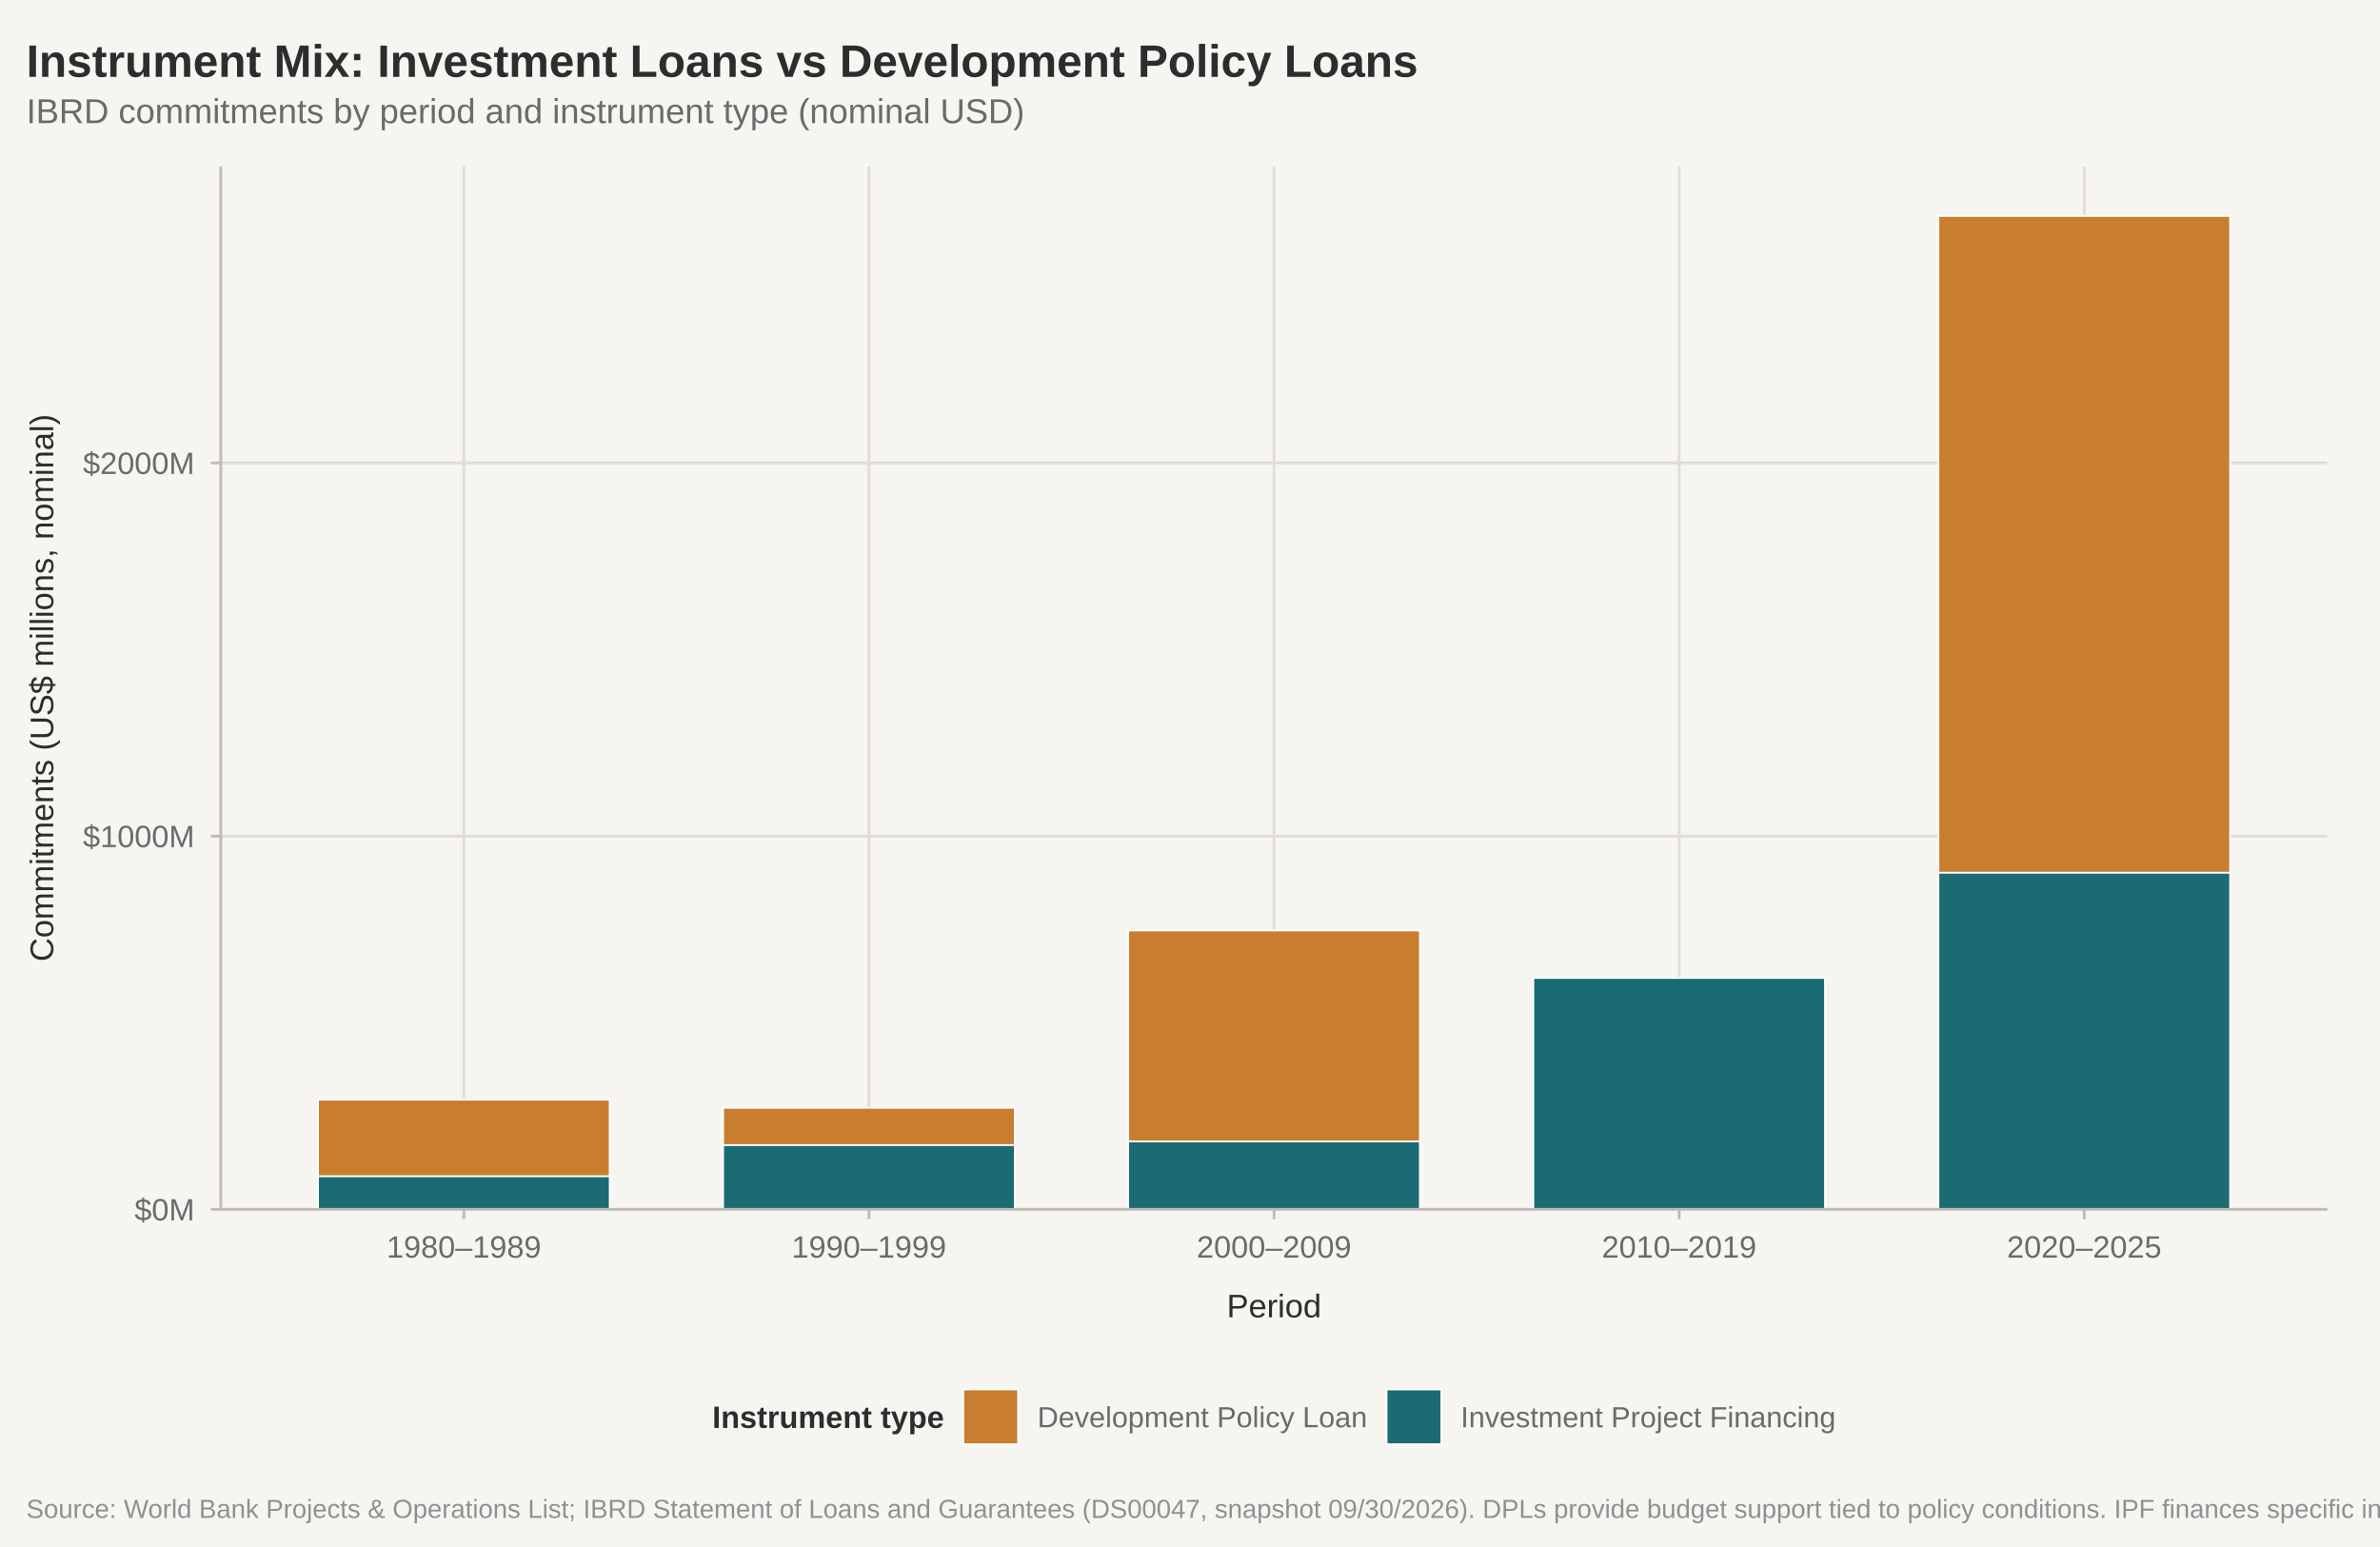
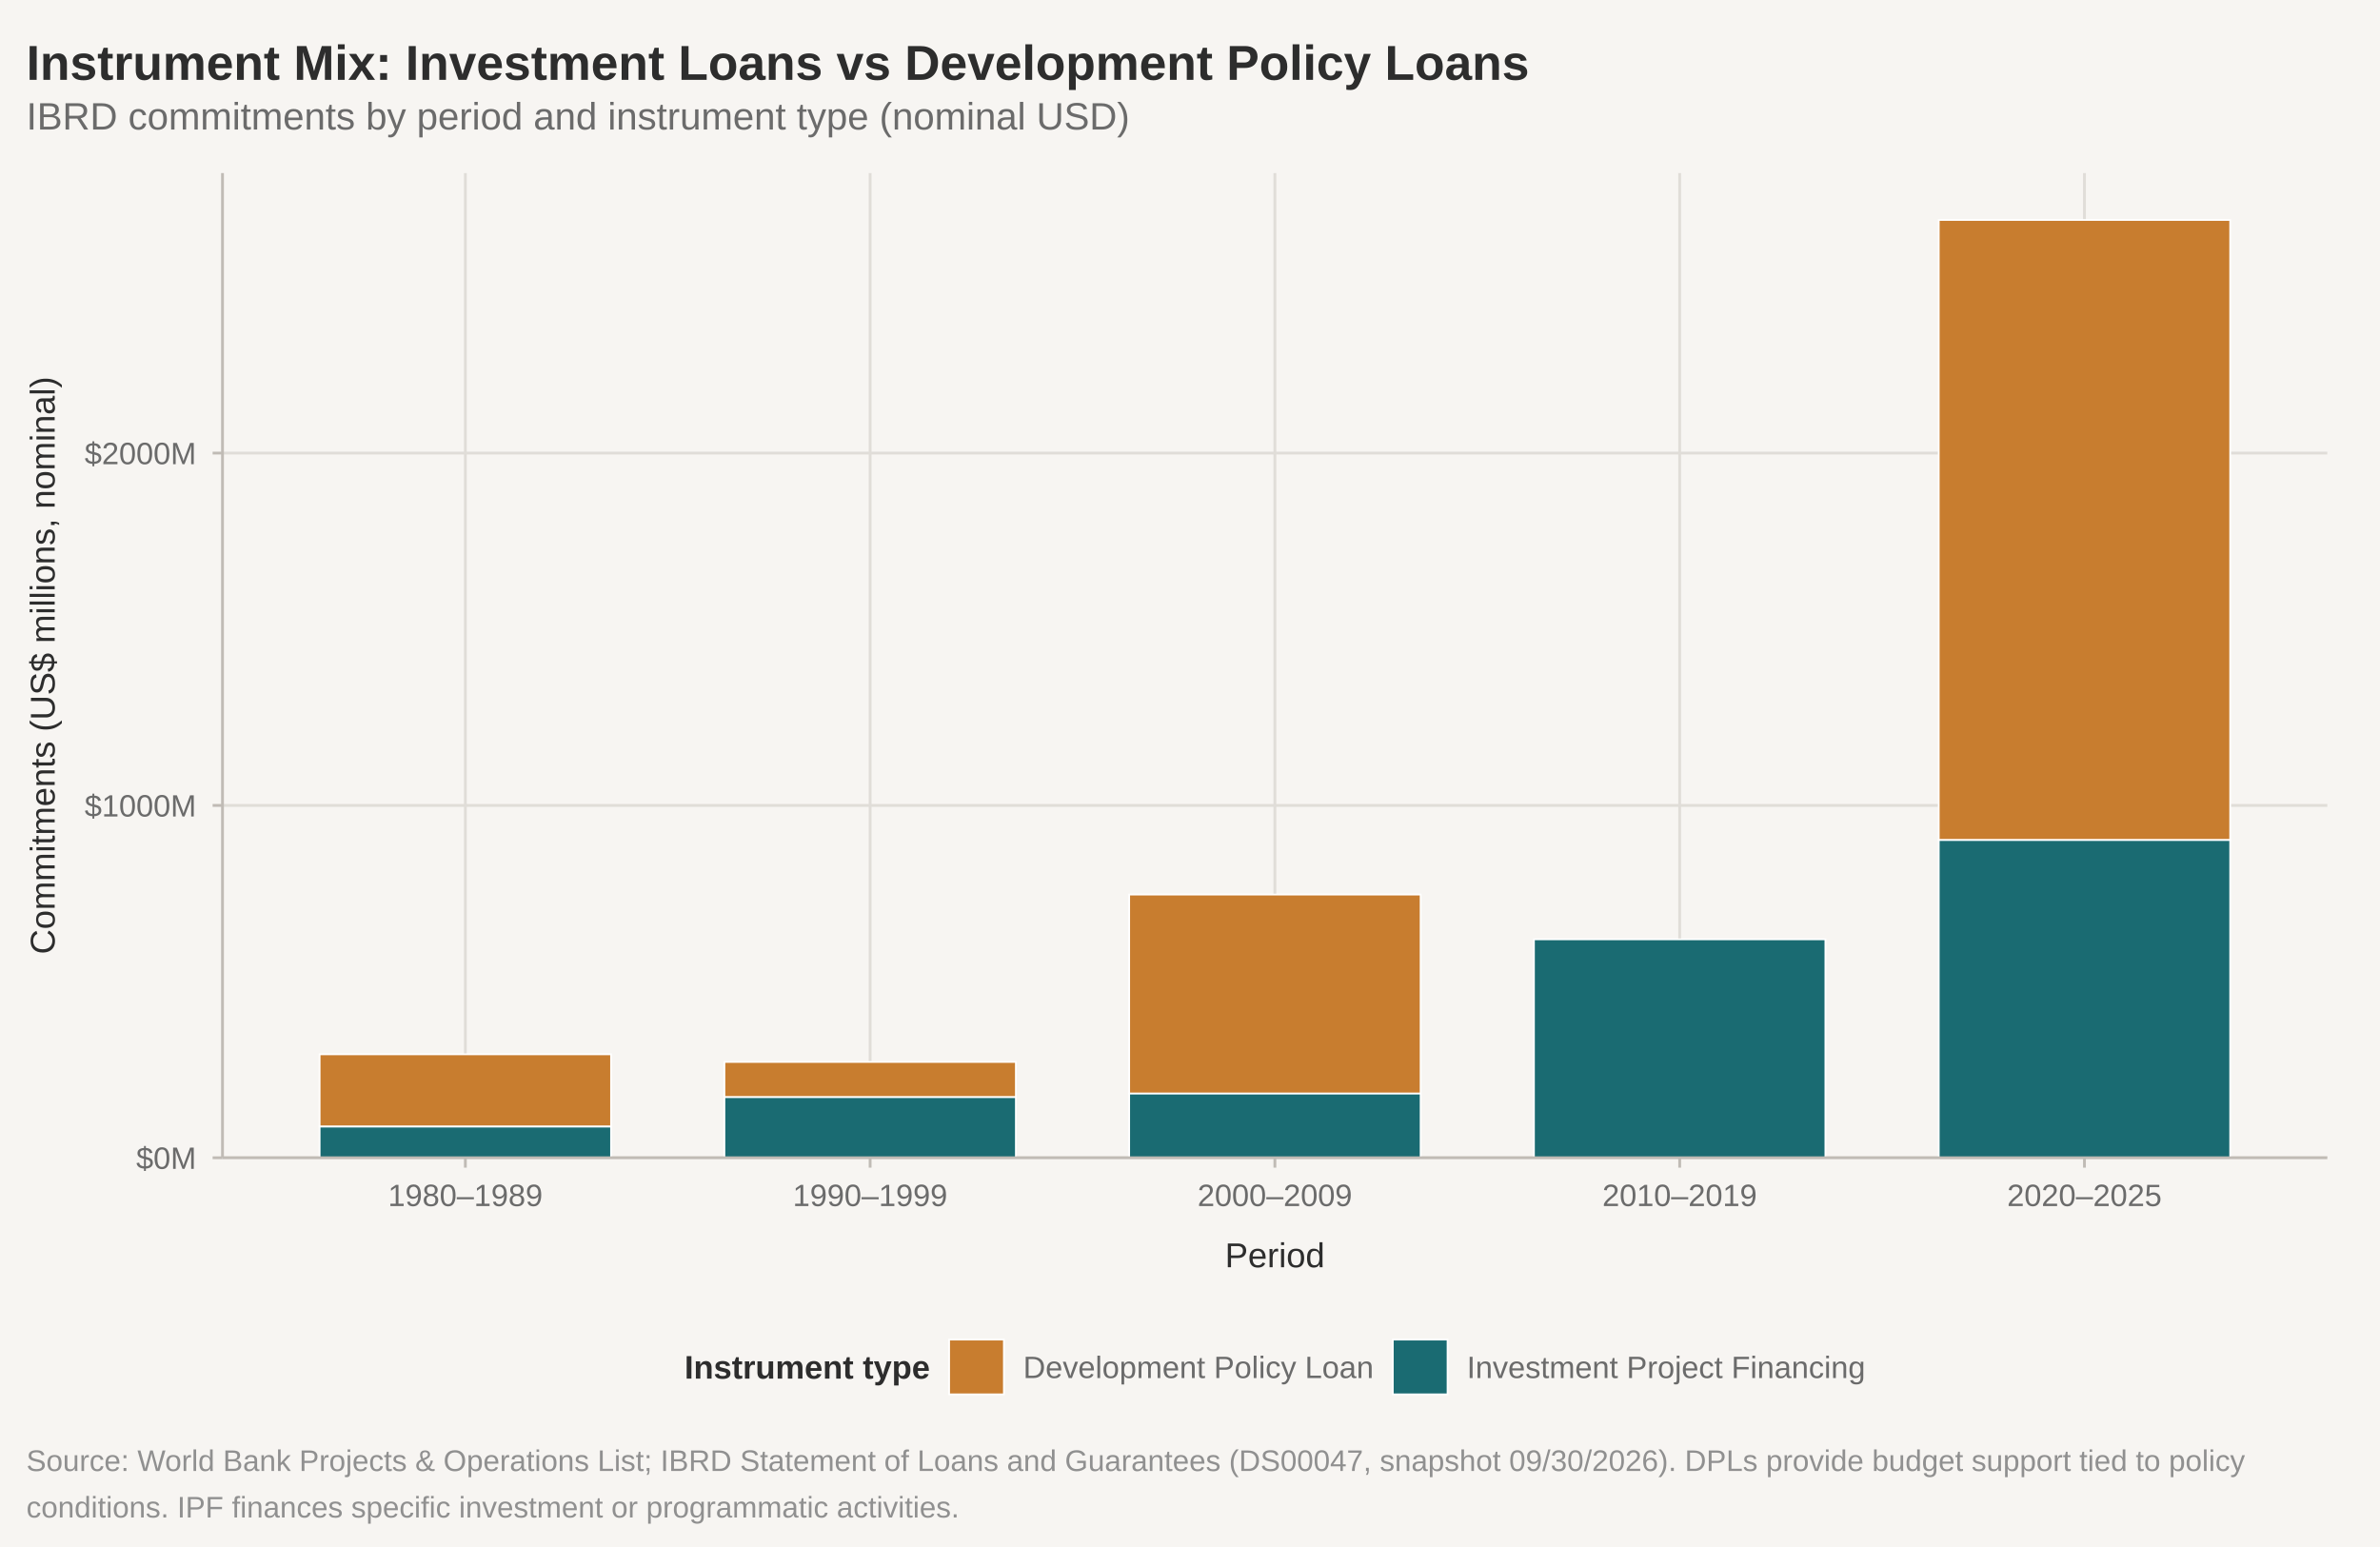
<svg xmlns="http://www.w3.org/2000/svg" class="svglite" width="720.00pt" height="468.00pt" viewBox="0 0 720.00 468.00">
  <defs>
    <style type="text/css">
    .svglite line, .svglite polyline, .svglite polygon, .svglite path, .svglite rect, .svglite circle {
      fill: none;
      stroke: #000000;
      stroke-linecap: round;
      stroke-linejoin: round;
      stroke-miterlimit: 10.00;
    }
    .svglite text {
      white-space: pre;
    }
  </style>
  </defs>
  <rect width="100%" height="100%" style="stroke: none; fill: #F7F5F2;" />
  <defs>
    <clipPath id="cpMC4wMHw3MjAuMDB8MC4wMHw0NjguMDA=">
      <rect x="0.00" y="0.00" width="720.00" height="468.00" />
    </clipPath>
  </defs>
  <g clip-path="url(#cpMC4wMHw3MjAuMDB8MC4wMHw0NjguMDA=)">
    <rect x="0" y="-0" width="720.00" height="468.00" style="stroke-width: 1.07; stroke: none; fill: #F7F5F2;" />
  </g>
  <defs>
-     <clipPath id="cpNjYuODB8NzA0LjA2fDUwLjMwfDM2NS44NQ==">
-       <rect x="66.80" y="50.30" width="637.26" height="315.55" />
+     <clipPath id="cpNjcuMzF8NzA0LjA2fDUyLjM1fDM1MC4yNQ==">
+       <rect x="67.31" y="52.35" width="636.75" height="297.90" />
    </clipPath>
  </defs>
-   <g clip-path="url(#cpNjYuODB8NzA0LjA2fDUwLjMwfDM2NS44NQ==)">
-     <rect x="66.80" y="50.30" width="637.26" height="315.55" style="stroke-width: 1.07; stroke: none; fill: #F7F5F2;" />
-     <polyline points="66.80,365.85 704.06,365.85 " style="stroke-width: 0.85; stroke: #E0DDD8; stroke-linecap: butt;" />
-     <polyline points="66.80,252.95 704.06,252.95 " style="stroke-width: 0.85; stroke: #E0DDD8; stroke-linecap: butt;" />
-     <polyline points="66.80,140.04 704.06,140.04 " style="stroke-width: 0.85; stroke: #E0DDD8; stroke-linecap: butt;" />
-     <polyline points="140.33,365.85 140.33,50.30 " style="stroke-width: 0.85; stroke: #E0DDD8; stroke-linecap: butt;" />
-     <polyline points="262.88,365.85 262.88,50.30 " style="stroke-width: 0.85; stroke: #E0DDD8; stroke-linecap: butt;" />
-     <polyline points="385.43,365.85 385.43,50.30 " style="stroke-width: 0.85; stroke: #E0DDD8; stroke-linecap: butt;" />
-     <polyline points="507.98,365.85 507.98,50.30 " style="stroke-width: 0.85; stroke: #E0DDD8; stroke-linecap: butt;" />
-     <polyline points="630.53,365.85 630.53,50.30 " style="stroke-width: 0.85; stroke: #E0DDD8; stroke-linecap: butt;" />
-     <rect x="96.21" y="332.69" width="88.24" height="23.17" style="stroke-width: 0.53; stroke: #FFFFFF; stroke-linecap: butt; stroke-linejoin: miter; fill: #C87D2F;" />
-     <rect x="96.21" y="355.86" width="88.24" height="9.99" style="stroke-width: 0.53; stroke: #FFFFFF; stroke-linecap: butt; stroke-linejoin: miter; fill: #1A6B72;" />
-     <rect x="218.76" y="335.14" width="88.24" height="11.29" style="stroke-width: 0.53; stroke: #FFFFFF; stroke-linecap: butt; stroke-linejoin: miter; fill: #C87D2F;" />
-     <rect x="218.76" y="346.43" width="88.24" height="19.42" style="stroke-width: 0.53; stroke: #FFFFFF; stroke-linecap: butt; stroke-linejoin: miter; fill: #1A6B72;" />
-     <rect x="341.31" y="281.50" width="88.24" height="63.79" style="stroke-width: 0.53; stroke: #FFFFFF; stroke-linecap: butt; stroke-linejoin: miter; fill: #C87D2F;" />
-     <rect x="341.31" y="345.29" width="88.24" height="20.56" style="stroke-width: 0.53; stroke: #FFFFFF; stroke-linecap: butt; stroke-linejoin: miter; fill: #1A6B72;" />
-     <rect x="463.86" y="295.85" width="88.24" height="70.00" style="stroke-width: 0.53; stroke: #FFFFFF; stroke-linecap: butt; stroke-linejoin: miter; fill: #1A6B72;" />
-     <rect x="586.41" y="65.33" width="88.24" height="198.71" style="stroke-width: 0.53; stroke: #FFFFFF; stroke-linecap: butt; stroke-linejoin: miter; fill: #C87D2F;" />
-     <rect x="586.41" y="264.04" width="88.24" height="101.81" style="stroke-width: 0.53; stroke: #FFFFFF; stroke-linecap: butt; stroke-linejoin: miter; fill: #1A6B72;" />
+   <g clip-path="url(#cpNjcuMzF8NzA0LjA2fDUyLjM1fDM1MC4yNQ==)">
+     <rect x="67.31" y="52.35" width="636.75" height="297.90" style="stroke-width: 1.07; stroke: none; fill: #F7F5F2;" />
+     <polyline points="67.31,350.25 704.06,350.25 " style="stroke-width: 0.85; stroke: #E0DDD8; stroke-linecap: butt;" />
+     <polyline points="67.31,243.66 704.06,243.66 " style="stroke-width: 0.85; stroke: #E0DDD8; stroke-linecap: butt;" />
+     <polyline points="67.31,137.07 704.06,137.07 " style="stroke-width: 0.85; stroke: #E0DDD8; stroke-linecap: butt;" />
+     <polyline points="140.78,350.25 140.78,52.35 " style="stroke-width: 0.85; stroke: #E0DDD8; stroke-linecap: butt;" />
+     <polyline points="263.23,350.25 263.23,52.35 " style="stroke-width: 0.85; stroke: #E0DDD8; stroke-linecap: butt;" />
+     <polyline points="385.68,350.25 385.68,52.35 " style="stroke-width: 0.85; stroke: #E0DDD8; stroke-linecap: butt;" />
+     <polyline points="508.14,350.25 508.14,52.35 " style="stroke-width: 0.85; stroke: #E0DDD8; stroke-linecap: butt;" />
+     <polyline points="630.59,350.25 630.59,52.35 " style="stroke-width: 0.85; stroke: #E0DDD8; stroke-linecap: butt;" />
+     <rect x="96.69" y="318.95" width="88.17" height="21.87" style="stroke-width: 0.53; stroke: #FFFFFF; stroke-linecap: butt; stroke-linejoin: miter; fill: #C87D2F;" />
+     <rect x="96.69" y="340.82" width="88.17" height="9.43" style="stroke-width: 0.53; stroke: #FFFFFF; stroke-linecap: butt; stroke-linejoin: miter; fill: #1A6B72;" />
+     <rect x="219.15" y="321.26" width="88.17" height="10.66" style="stroke-width: 0.53; stroke: #FFFFFF; stroke-linecap: butt; stroke-linejoin: miter; fill: #C87D2F;" />
+     <rect x="219.15" y="331.92" width="88.17" height="18.33" style="stroke-width: 0.53; stroke: #FFFFFF; stroke-linecap: butt; stroke-linejoin: miter; fill: #1A6B72;" />
+     <rect x="341.60" y="270.62" width="88.17" height="60.22" style="stroke-width: 0.53; stroke: #FFFFFF; stroke-linecap: butt; stroke-linejoin: miter; fill: #C87D2F;" />
+     <rect x="341.60" y="330.84" width="88.17" height="19.41" style="stroke-width: 0.53; stroke: #FFFFFF; stroke-linecap: butt; stroke-linejoin: miter; fill: #1A6B72;" />
+     <rect x="464.05" y="284.17" width="88.17" height="66.09" style="stroke-width: 0.53; stroke: #FFFFFF; stroke-linecap: butt; stroke-linejoin: miter; fill: #1A6B72;" />
+     <rect x="586.51" y="66.54" width="88.17" height="187.60" style="stroke-width: 0.53; stroke: #FFFFFF; stroke-linecap: butt; stroke-linejoin: miter; fill: #C87D2F;" />
+     <rect x="586.51" y="254.14" width="88.17" height="96.12" style="stroke-width: 0.53; stroke: #FFFFFF; stroke-linecap: butt; stroke-linejoin: miter; fill: #1A6B72;" />
  </g>
  <g clip-path="url(#cpMC4wMHw3MjAuMDB8MC4wMHw0NjguMDA=)">
-     <polyline points="66.80,365.85 66.80,50.30 " style="stroke-width: 0.85; stroke: #C0BBB5; stroke-linecap: butt;" />
-     <text x="58.88" y="369.20" text-anchor="end" style="font-size: 9.35px;fill: #6B6B6B; font-family: &quot;Arial&quot;;" textLength="18.18px" lengthAdjust="spacingAndGlyphs">$0M</text>
-     <text x="58.88" y="256.29" text-anchor="end" style="font-size: 9.35px;fill: #6B6B6B; font-family: &quot;Arial&quot;;" textLength="33.78px" lengthAdjust="spacingAndGlyphs">$1000M</text>
-     <text x="58.88" y="143.39" text-anchor="end" style="font-size: 9.35px;fill: #6B6B6B; font-family: &quot;Arial&quot;;" textLength="33.78px" lengthAdjust="spacingAndGlyphs">$2000M</text>
-     <polyline points="63.81,365.85 66.80,365.85 " style="stroke-width: 0.85; stroke: #C0BBB5; stroke-linecap: butt;" />
-     <polyline points="63.81,252.95 66.80,252.95 " style="stroke-width: 0.85; stroke: #C0BBB5; stroke-linecap: butt;" />
-     <polyline points="63.81,140.04 66.80,140.04 " style="stroke-width: 0.85; stroke: #C0BBB5; stroke-linecap: butt;" />
-     <polyline points="66.80,365.85 704.06,365.85 " style="stroke-width: 0.85; stroke: #C0BBB5; stroke-linecap: butt;" />
-     <polyline points="140.33,368.84 140.33,365.85 " style="stroke-width: 0.85; stroke: #C0BBB5; stroke-linecap: butt;" />
-     <polyline points="262.88,368.84 262.88,365.85 " style="stroke-width: 0.85; stroke: #C0BBB5; stroke-linecap: butt;" />
-     <polyline points="385.43,368.84 385.43,365.85 " style="stroke-width: 0.85; stroke: #C0BBB5; stroke-linecap: butt;" />
-     <polyline points="507.98,368.84 507.98,365.85 " style="stroke-width: 0.85; stroke: #C0BBB5; stroke-linecap: butt;" />
-     <polyline points="630.53,368.84 630.53,365.85 " style="stroke-width: 0.85; stroke: #C0BBB5; stroke-linecap: butt;" />
-     <text x="140.33" y="380.46" text-anchor="middle" style="font-size: 9.35px;fill: #6B6B6B; font-family: &quot;Arial&quot;;" textLength="46.79px" lengthAdjust="spacingAndGlyphs">1980–1989</text>
-     <text x="262.88" y="380.46" text-anchor="middle" style="font-size: 9.35px;fill: #6B6B6B; font-family: &quot;Arial&quot;;" textLength="46.79px" lengthAdjust="spacingAndGlyphs">1990–1999</text>
-     <text x="385.43" y="380.46" text-anchor="middle" style="font-size: 9.35px;fill: #6B6B6B; font-family: &quot;Arial&quot;;" textLength="46.79px" lengthAdjust="spacingAndGlyphs">2000–2009</text>
-     <text x="507.98" y="380.46" text-anchor="middle" style="font-size: 9.35px;fill: #6B6B6B; font-family: &quot;Arial&quot;;" textLength="46.79px" lengthAdjust="spacingAndGlyphs">2010–2019</text>
-     <text x="630.53" y="380.46" text-anchor="middle" style="font-size: 9.35px;fill: #6B6B6B; font-family: &quot;Arial&quot;;" textLength="46.79px" lengthAdjust="spacingAndGlyphs">2020–2025</text>
-     <text x="385.43" y="398.52" text-anchor="middle" style="font-size: 9.90px;fill: #2D2D2D; font-family: &quot;Arial&quot;;" textLength="28.59px" lengthAdjust="spacingAndGlyphs">Period</text>
-     <text transform="translate(16.10,208.08) rotate(-90)" text-anchor="middle" style="font-size: 9.90px;fill: #2D2D2D; font-family: &quot;Arial&quot;;" textLength="165.47px" lengthAdjust="spacingAndGlyphs">Commitments (US$ millions, nominal)</text>
-     <rect x="210.01" y="414.51" width="350.84" height="28.24" style="stroke-width: 1.07; stroke: none; fill: #F7F5F2;" />
-     <text x="215.49" y="431.97" style="font-size: 9.35px; font-weight: bold;fill: #2D2D2D; font-family: &quot;Arial&quot;;" textLength="70.11px" lengthAdjust="spacingAndGlyphs">Instrument type</text>
-     <rect x="291.08" y="419.99" width="17.28" height="17.28" style="stroke-width: 1.07; stroke: none; fill: #F7F5F2;" />
-     <rect x="291.43" y="420.34" width="16.57" height="16.57" style="stroke-width: 0.53; stroke: #FFFFFF; stroke-linecap: butt; stroke-linejoin: miter; fill: #C87D2F;" />
-     <rect x="419.12" y="419.99" width="17.28" height="17.28" style="stroke-width: 1.07; stroke: none; fill: #F7F5F2;" />
-     <rect x="419.47" y="420.34" width="16.57" height="16.57" style="stroke-width: 0.53; stroke: #FFFFFF; stroke-linecap: butt; stroke-linejoin: miter; fill: #1A6B72;" />
-     <text x="313.84" y="431.78" style="font-size: 8.80px;fill: #6B6B6B; font-family: &quot;Arial&quot;;" textLength="99.80px" lengthAdjust="spacingAndGlyphs">Development Policy Loan</text>
-     <text x="441.88" y="431.78" style="font-size: 8.80px;fill: #6B6B6B; font-family: &quot;Arial&quot;;" textLength="113.49px" lengthAdjust="spacingAndGlyphs">Investment Project Financing</text>
-     <text x="7.97" y="37.25" style="font-size: 10.45px;fill: #6B6B6B; font-family: &quot;Arial&quot;;" textLength="301.66px" lengthAdjust="spacingAndGlyphs">IBRD commitments by period and instrument type (nominal USD)</text>
-     <text x="7.97" y="23.24" style="font-size: 13.75px; font-weight: bold;fill: #2D2D2D; font-family: &quot;Arial&quot;;" textLength="421.08px" lengthAdjust="spacingAndGlyphs">Instrument Mix: Investment Loans vs Development Policy Loans</text>
-     <text x="7.97" y="459.20" style="font-size: 7.92px;fill: #909090; font-family: &quot;Arial&quot;;" textLength="838.07px" lengthAdjust="spacingAndGlyphs">Source: World Bank Projects &amp; Operations List; IBRD Statement of Loans and Guarantees (DS00047, snapshot 09/30/2026). DPLs provide budget support tied to policy conditions. IPF finances specific investment or programmatic activities.</text>
+     <polyline points="67.31,350.25 67.31,52.35 " style="stroke-width: 0.85; stroke: #C0BBB5; stroke-linecap: butt;" />
+     <text x="59.39" y="353.60" text-anchor="end" style="font-size: 9.35px;fill: #6B6B6B; font-family: &quot;Arial&quot;;" textLength="18.18px" lengthAdjust="spacingAndGlyphs">$0M</text>
+     <text x="59.39" y="247.01" text-anchor="end" style="font-size: 9.35px;fill: #6B6B6B; font-family: &quot;Arial&quot;;" textLength="33.78px" lengthAdjust="spacingAndGlyphs">$1000M</text>
+     <text x="59.39" y="140.42" text-anchor="end" style="font-size: 9.35px;fill: #6B6B6B; font-family: &quot;Arial&quot;;" textLength="33.78px" lengthAdjust="spacingAndGlyphs">$2000M</text>
+     <polyline points="64.32,350.25 67.31,350.25 " style="stroke-width: 0.85; stroke: #C0BBB5; stroke-linecap: butt;" />
+     <polyline points="64.32,243.66 67.31,243.66 " style="stroke-width: 0.85; stroke: #C0BBB5; stroke-linecap: butt;" />
+     <polyline points="64.32,137.07 67.31,137.07 " style="stroke-width: 0.85; stroke: #C0BBB5; stroke-linecap: butt;" />
+     <polyline points="67.31,350.25 704.06,350.25 " style="stroke-width: 0.85; stroke: #C0BBB5; stroke-linecap: butt;" />
+     <polyline points="140.78,353.24 140.78,350.25 " style="stroke-width: 0.85; stroke: #C0BBB5; stroke-linecap: butt;" />
+     <polyline points="263.23,353.24 263.23,350.25 " style="stroke-width: 0.85; stroke: #C0BBB5; stroke-linecap: butt;" />
+     <polyline points="385.68,353.24 385.68,350.25 " style="stroke-width: 0.85; stroke: #C0BBB5; stroke-linecap: butt;" />
+     <polyline points="508.14,353.24 508.14,350.25 " style="stroke-width: 0.85; stroke: #C0BBB5; stroke-linecap: butt;" />
+     <polyline points="630.59,353.24 630.59,350.25 " style="stroke-width: 0.85; stroke: #C0BBB5; stroke-linecap: butt;" />
+     <text x="140.78" y="364.86" text-anchor="middle" style="font-size: 9.35px;fill: #6B6B6B; font-family: &quot;Arial&quot;;" textLength="46.79px" lengthAdjust="spacingAndGlyphs">1980–1989</text>
+     <text x="263.23" y="364.86" text-anchor="middle" style="font-size: 9.35px;fill: #6B6B6B; font-family: &quot;Arial&quot;;" textLength="46.79px" lengthAdjust="spacingAndGlyphs">1990–1999</text>
+     <text x="385.68" y="364.86" text-anchor="middle" style="font-size: 9.35px;fill: #6B6B6B; font-family: &quot;Arial&quot;;" textLength="46.79px" lengthAdjust="spacingAndGlyphs">2000–2009</text>
+     <text x="508.14" y="364.86" text-anchor="middle" style="font-size: 9.35px;fill: #6B6B6B; font-family: &quot;Arial&quot;;" textLength="46.79px" lengthAdjust="spacingAndGlyphs">2010–2019</text>
+     <text x="630.59" y="364.86" text-anchor="middle" style="font-size: 9.35px;fill: #6B6B6B; font-family: &quot;Arial&quot;;" textLength="46.79px" lengthAdjust="spacingAndGlyphs">2020–2025</text>
+     <text x="385.68" y="383.37" text-anchor="middle" style="font-size: 10.45px;fill: #2D2D2D; font-family: &quot;Arial&quot;;" textLength="30.17px" lengthAdjust="spacingAndGlyphs">Period</text>
+     <text transform="translate(16.54,201.30) rotate(-90)" text-anchor="middle" style="font-size: 10.45px;fill: #2D2D2D; font-family: &quot;Arial&quot;;" textLength="174.59px" lengthAdjust="spacingAndGlyphs">Commitments (US$ millions, nominal)</text>
+     <rect x="201.60" y="399.41" width="368.16" height="28.24" style="stroke-width: 1.07; stroke: none; fill: #F7F5F2;" />
+     <text x="207.08" y="417.07" style="font-size: 9.90px; font-weight: bold;fill: #2D2D2D; font-family: &quot;Arial&quot;;" textLength="74.21px" lengthAdjust="spacingAndGlyphs">Instrument type</text>
+     <rect x="286.77" y="404.89" width="17.28" height="17.28" style="stroke-width: 1.07; stroke: none; fill: #F7F5F2;" />
+     <rect x="287.13" y="405.25" width="16.57" height="16.57" style="stroke-width: 0.53; stroke: #FFFFFF; stroke-linecap: butt; stroke-linejoin: miter; fill: #C87D2F;" />
+     <rect x="421.00" y="404.89" width="17.28" height="17.28" style="stroke-width: 1.07; stroke: none; fill: #F7F5F2;" />
+     <rect x="421.35" y="405.25" width="16.57" height="16.57" style="stroke-width: 0.53; stroke: #FFFFFF; stroke-linecap: butt; stroke-linejoin: miter; fill: #1A6B72;" />
+     <text x="309.53" y="416.88" style="font-size: 9.35px;fill: #6B6B6B; font-family: &quot;Arial&quot;;" textLength="105.98px" lengthAdjust="spacingAndGlyphs">Development Policy Loan</text>
+     <text x="443.75" y="416.88" style="font-size: 9.35px;fill: #6B6B6B; font-family: &quot;Arial&quot;;" textLength="120.53px" lengthAdjust="spacingAndGlyphs">Investment Project Financing</text>
+     <text x="7.97" y="39.18" style="font-size: 11.55px;fill: #6B6B6B; font-family: &quot;Arial&quot;;" textLength="333.75px" lengthAdjust="spacingAndGlyphs">IBRD commitments by period and instrument type (nominal USD)</text>
+     <text x="7.97" y="24.15" style="font-size: 14.85px; font-weight: bold;fill: #2D2D2D; font-family: &quot;Arial&quot;;" textLength="454.66px" lengthAdjust="spacingAndGlyphs">Instrument Mix: Investment Loans vs Development Policy Loans</text>
+     <text x="7.97" y="445.01" style="font-size: 9.02px;fill: #909090; font-family: &quot;Arial&quot;;" textLength="670.67px" lengthAdjust="spacingAndGlyphs">Source: World Bank Projects &amp; Operations List; IBRD Statement of Loans and Guarantees (DS00047, snapshot 09/30/2026). DPLs provide budget support tied to policy</text>
+     <text x="7.97" y="459.08" style="font-size: 9.02px;fill: #909090; font-family: &quot;Arial&quot;;" textLength="282.02px" lengthAdjust="spacingAndGlyphs">conditions. IPF finances specific investment or programmatic activities.</text>
  </g>
</svg>
